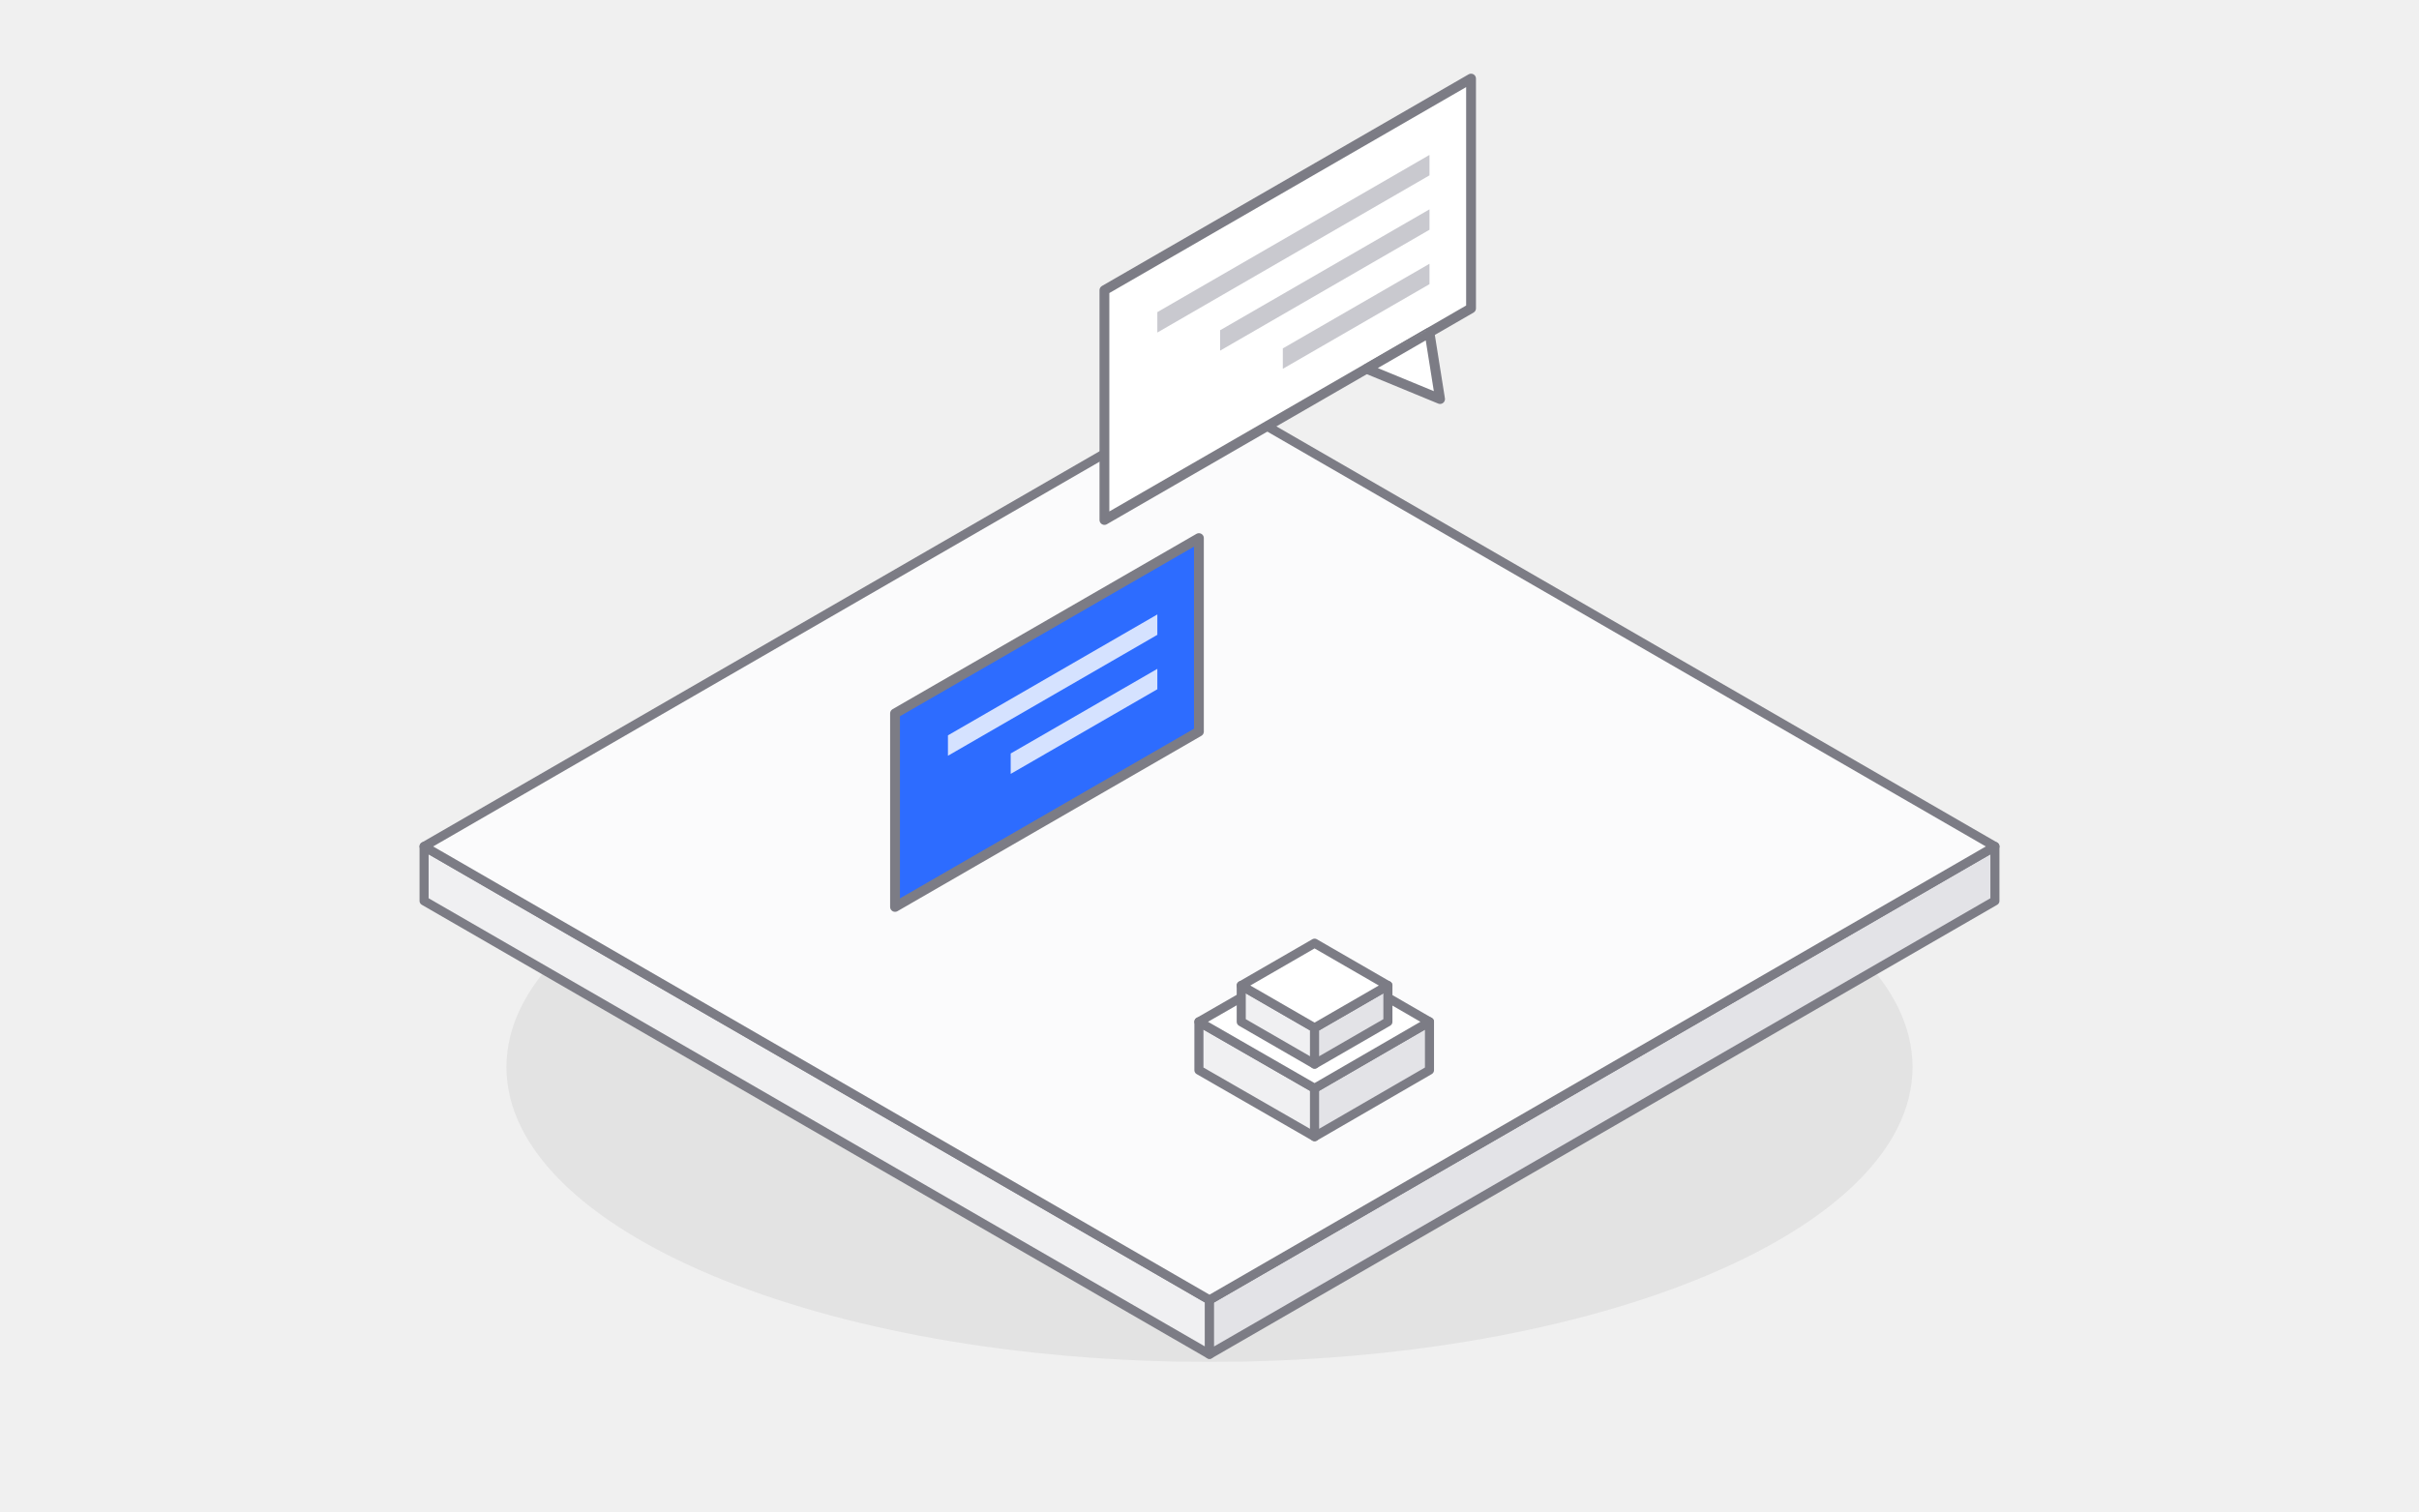
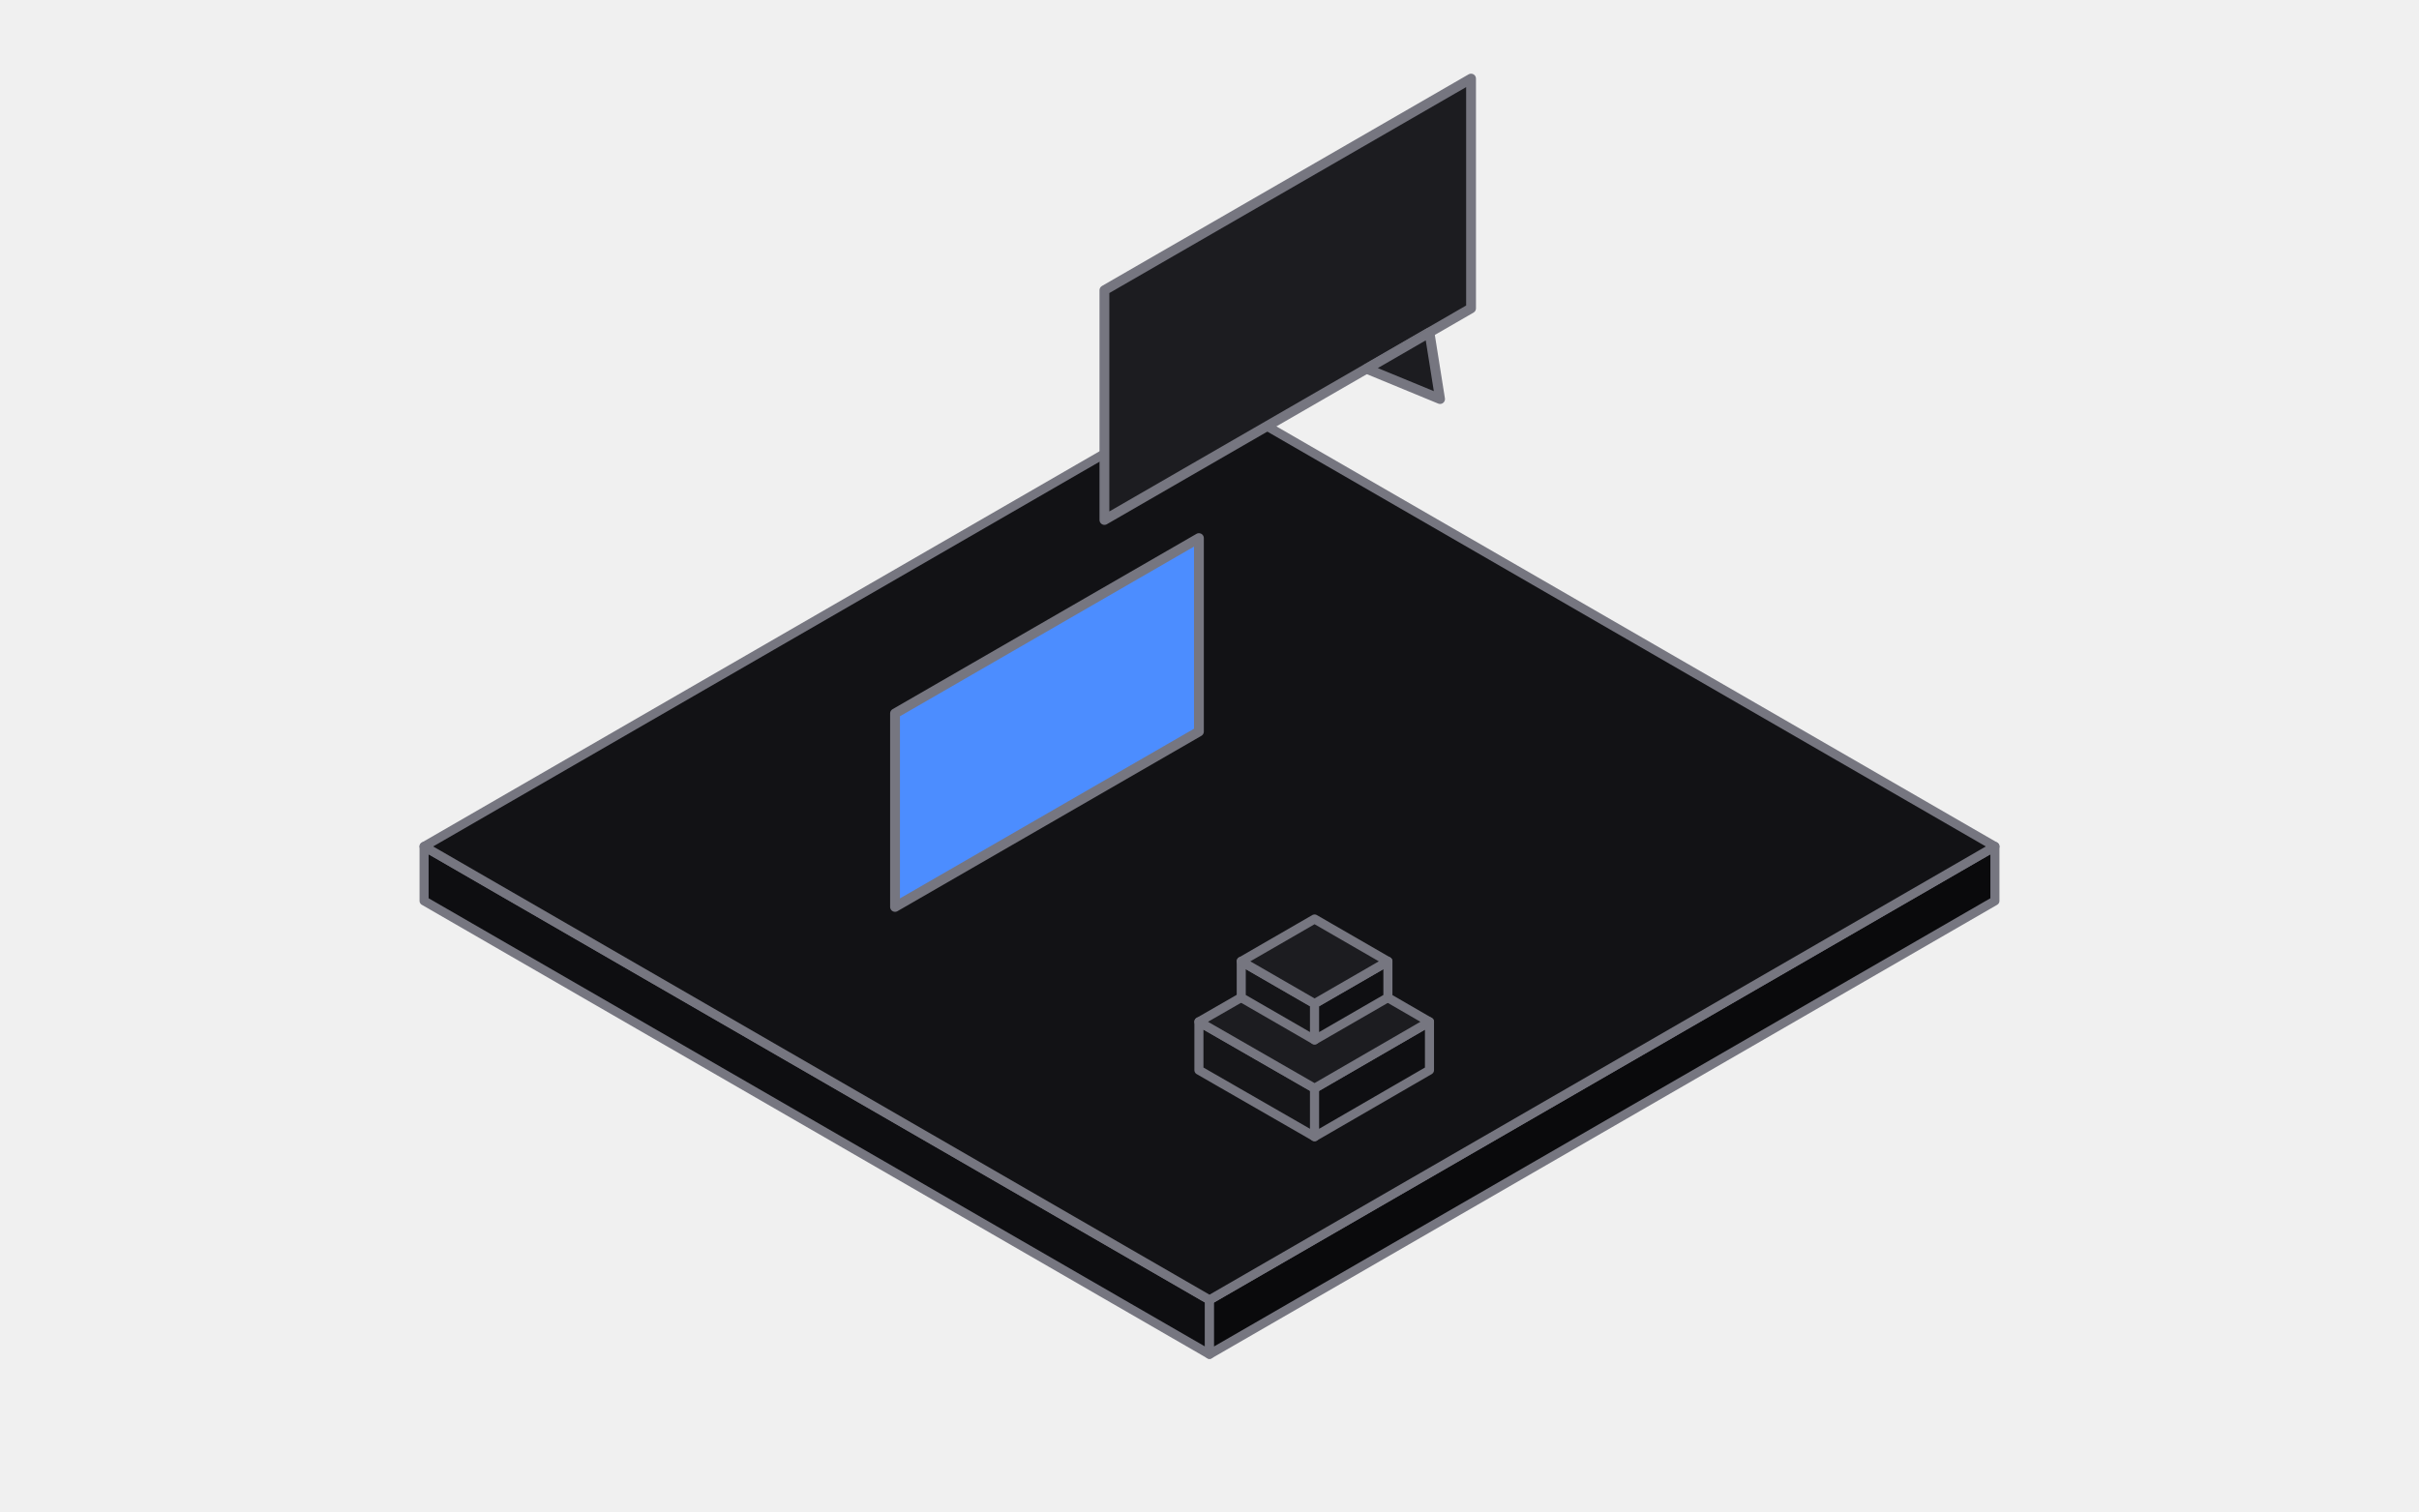
<svg xmlns="http://www.w3.org/2000/svg" viewBox="0 0 320 200" fill="none">
-   <ellipse cx="160" cy="141.2" rx="93" ry="39" fill="#000" opacity=".055" />
-   <polygon points="56.1,119.2 160.0,179.2 160.0,172.0 56.1,112.0" fill="#f0f0f2" stroke="#7c7c85" stroke-width="1.2" stroke-linejoin="round" />
-   <polygon points="263.9,119.2 160.0,179.2 160.0,172.0 263.9,112.0" fill="#e3e3e7" stroke="#7c7c85" stroke-width="1.2" stroke-linejoin="round" />
-   <polygon points="160.0,52.0 263.9,112.0 160.0,172.0 56.1,112.0" fill="#fbfbfc" stroke="#7c7c85" stroke-width="1.2" stroke-linejoin="round" />
-   <polygon points="194.6,40.8 146.1,68.8 146.1,38.4 194.6,10.4" fill="#ffffff" stroke="#7c7c85" stroke-width="1.3" stroke-linejoin="round" />
-   <polygon points="189.1,44.0 180.8,48.8 190.5,52.8" fill="#ffffff" stroke="#7c7c85" stroke-width="1.3" stroke-linejoin="round" />
-   <polygon points="188.4,43.9 181.5,47.9 189.1,43.5" fill="#ffffff" stroke="none" stroke-width="0" stroke-linejoin="round" />
-   <polygon points="189.1,23.2 153.1,44.0 153.1,41.3 189.1,20.5" fill="#c9c9cf" stroke="none" stroke-width="0" stroke-linejoin="round" />
-   <polygon points="189.1,30.4 161.4,46.4 161.4,43.7 189.1,27.7" fill="#c9c9cf" stroke="none" stroke-width="0" stroke-linejoin="round" />
-   <polygon points="189.1,37.6 169.7,48.8 169.7,46.1 189.1,34.9" fill="#c9c9cf" stroke="none" stroke-width="0" stroke-linejoin="round" />
-   <polygon points="158.6,96.8 118.4,120.0 118.4,94.4 158.6,71.2" fill="#2d6cff" stroke="#7c7c85" stroke-width="1.3" stroke-linejoin="round" />
-   <polygon points="153.1,84.0 125.4,100.0 125.4,97.3 153.1,81.3" fill="#ffffffcc" stroke="none" stroke-width="0" stroke-linejoin="round" />
-   <polygon points="153.1,91.2 133.7,102.4 133.7,99.7 153.1,88.5" fill="#ffffffcc" stroke="none" stroke-width="0" stroke-linejoin="round" />
-   <polygon points="158.6,141.6 173.9,150.4 173.9,144.0 158.6,135.2" fill="#f0f0f2" stroke="#7c7c85" stroke-width="1.2" stroke-linejoin="round" />
-   <polygon points="189.1,141.6 173.9,150.4 173.9,144.0 189.1,135.2" fill="#e3e3e7" stroke="#7c7c85" stroke-width="1.2" stroke-linejoin="round" />
-   <polygon points="173.9,126.4 189.1,135.2 173.9,144.0 158.6,135.2" fill="#ffffff" stroke="#7c7c85" stroke-width="1.2" stroke-linejoin="round" />
-   <polygon points="164.2,135.2 173.9,140.8 173.9,136.0 164.2,130.4" fill="#f0f0f2" stroke="#7c7c85" stroke-width="1.2" stroke-linejoin="round" />
-   <polygon points="183.6,135.2 173.9,140.8 173.9,136.0 183.6,130.4" fill="#e3e3e7" stroke="#7c7c85" stroke-width="1.2" stroke-linejoin="round" />
-   <polygon points="173.9,124.8 183.6,130.4 173.9,136.0 164.2,130.4" fill="#ffffff" stroke="#7c7c85" stroke-width="1.2" stroke-linejoin="round" />
-   <polygon points="191.9,88.8 191.8,88.8 191.8,88.8 191.9,88.7" fill="none" stroke="#7c7c85" stroke-width="0" stroke-linejoin="round" />
+   <style>
+ .fl{animation:fl 5s ease-in-out infinite}.fl2{animation:fl 6s ease-in-out -2s infinite}.fl3{animation:fl 4.5s ease-in-out -1s infinite}
+ @keyframes fl{0%,100%{transform:translateY(0)}50%{transform:translateY(-5px)}}
+ .dash{stroke-dasharray:3 5;animation:dash 1.4s linear infinite}@keyframes dash{to{stroke-dashoffset:-16}}
+ .ty{animation:ty 6s ease-in-out infinite;opacity:0}.d1{animation-delay:0s}.d2{animation-delay:.5s}.d3{animation-delay:1s}.d4{animation-delay:1.5s}.d5{animation-delay:2s}.d6{animation-delay:2.5s}
+ @keyframes ty{0%{opacity:0;transform:translateX(-4px)}12%,80%{opacity:1;transform:none}92%,100%{opacity:0}}
+ .pu{animation:pu 3s ease-in-out infinite;transform-box:fill-box;transform-origin:center}@keyframes pu{0%,100%{opacity:.55}50%{opacity:1}}
+ @media (prefers-reduced-motion:reduce){*{animation:none!important}.ty{opacity:1}}
+ </style>
+   <polygon points="56.1,119.2 160.0,179.2 160.0,172.0 56.1,112.0" fill="#0e0e11" stroke="#767680" stroke-width="1.2" stroke-linejoin="round" />
+   <polygon points="263.9,119.2 160.0,179.2 160.0,172.0 263.9,112.0" fill="#0a0a0c" stroke="#767680" stroke-width="1.2" stroke-linejoin="round" />
+   <polygon points="160.0,52.0 263.9,112.0 160.0,172.0 56.1,112.0" fill="#121215" stroke="#767680" stroke-width="1.2" stroke-linejoin="round" />
+   <g class="fl">
+     <polygon points="194.6,40.8 146.1,68.8 146.1,38.4 194.6,10.4" fill="#1c1c20" stroke="#767680" stroke-width="1.3" stroke-linejoin="round" />
+     <polygon points="189.1,44.0 180.8,48.8 190.5,52.8" fill="#1c1c20" stroke="#767680" stroke-width="1.3" stroke-linejoin="round" />
+     <polygon points="188.4,43.8 181.5,47.8 189.1,43.4" fill="#1c1c20" stroke="none" stroke-linejoin="round" />
+     <polygon class="ty d1" points="189.1,23.2 153.1,44.0 153.1,41.3 189.1,20.5" fill="#3b3b43" stroke="none" stroke-linejoin="round" />
+     <polygon class="ty d2" points="189.1,30.4 161.4,46.4 161.4,43.7 189.1,27.7" fill="#3b3b43" stroke="none" stroke-linejoin="round" />
+     <polygon class="ty d3" points="189.1,37.6 169.7,48.8 169.7,46.1 189.1,34.9" fill="#3b3b43" stroke="none" stroke-linejoin="round" />
+   </g>
+   <g class="fl2">
+     <polygon points="158.6,96.8 118.4,120.0 118.4,94.4 158.6,71.2" fill="#4c8dff" stroke="#767680" stroke-width="1.3" stroke-linejoin="round" />
+     <polygon class="ty d4" points="153.1,84.0 125.4,100.0 125.4,97.3 153.1,81.3" fill="#ffffffcc" stroke="none" stroke-linejoin="round" />
+     <polygon class="ty d5" points="153.1,91.2 133.7,102.4 133.7,99.7 153.1,88.5" fill="#ffffffcc" stroke="none" stroke-linejoin="round" />
+   </g>
+   <polygon points="158.6,141.6 173.9,150.4 173.9,144.0 158.6,135.2" fill="#151518" stroke="#767680" stroke-width="1.2" stroke-linejoin="round" />
+   <polygon points="189.1,141.6 173.9,150.4 173.9,144.0 189.1,135.2" fill="#0f0f12" stroke="#767680" stroke-width="1.2" stroke-linejoin="round" />
+   <polygon points="173.9,126.4 189.1,135.2 173.9,144.0 158.6,135.2" fill="#1c1c20" stroke="#767680" stroke-width="1.2" stroke-linejoin="round" />
+   <g class="fl3">
+     <polygon points="164.2,132.0 173.9,137.6 173.9,132.8 164.2,127.2" fill="#151518" stroke="#767680" stroke-width="1.2" stroke-linejoin="round" />
+     <polygon points="183.6,132.0 173.9,137.6 173.9,132.8 183.6,127.2" fill="#0f0f12" stroke="#767680" stroke-width="1.2" stroke-linejoin="round" />
+     <polygon points="173.9,121.6 183.6,127.2 173.9,132.8 164.2,127.2" fill="#1c1c20" stroke="#767680" stroke-width="1.2" stroke-linejoin="round" />
+   </g>
</svg>
